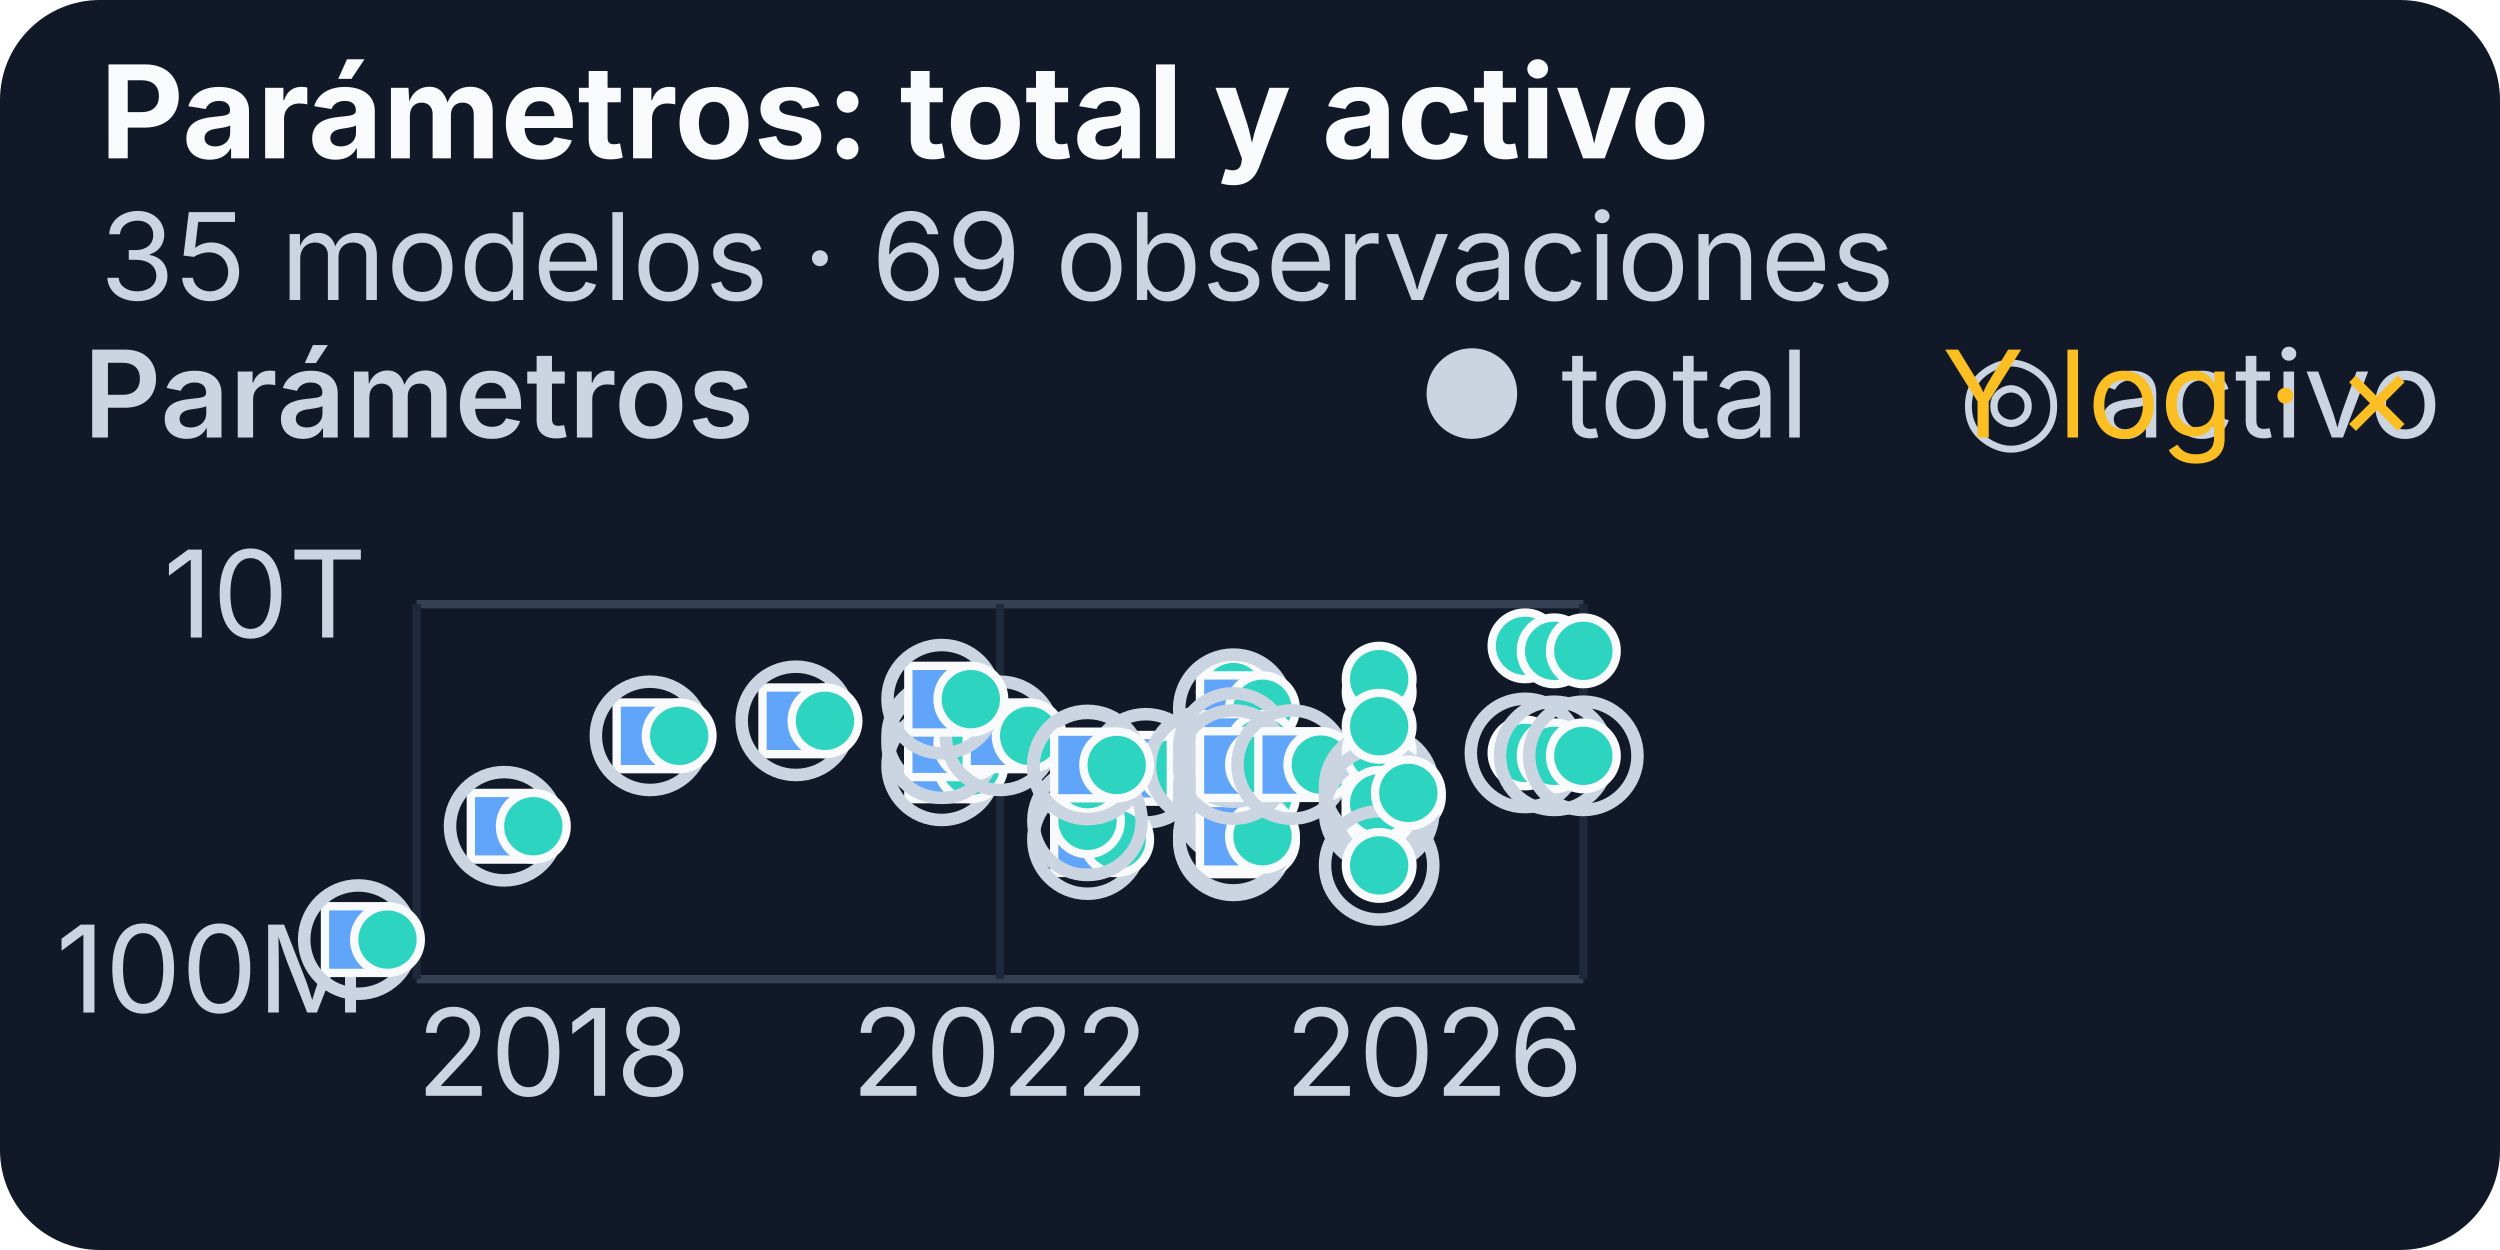
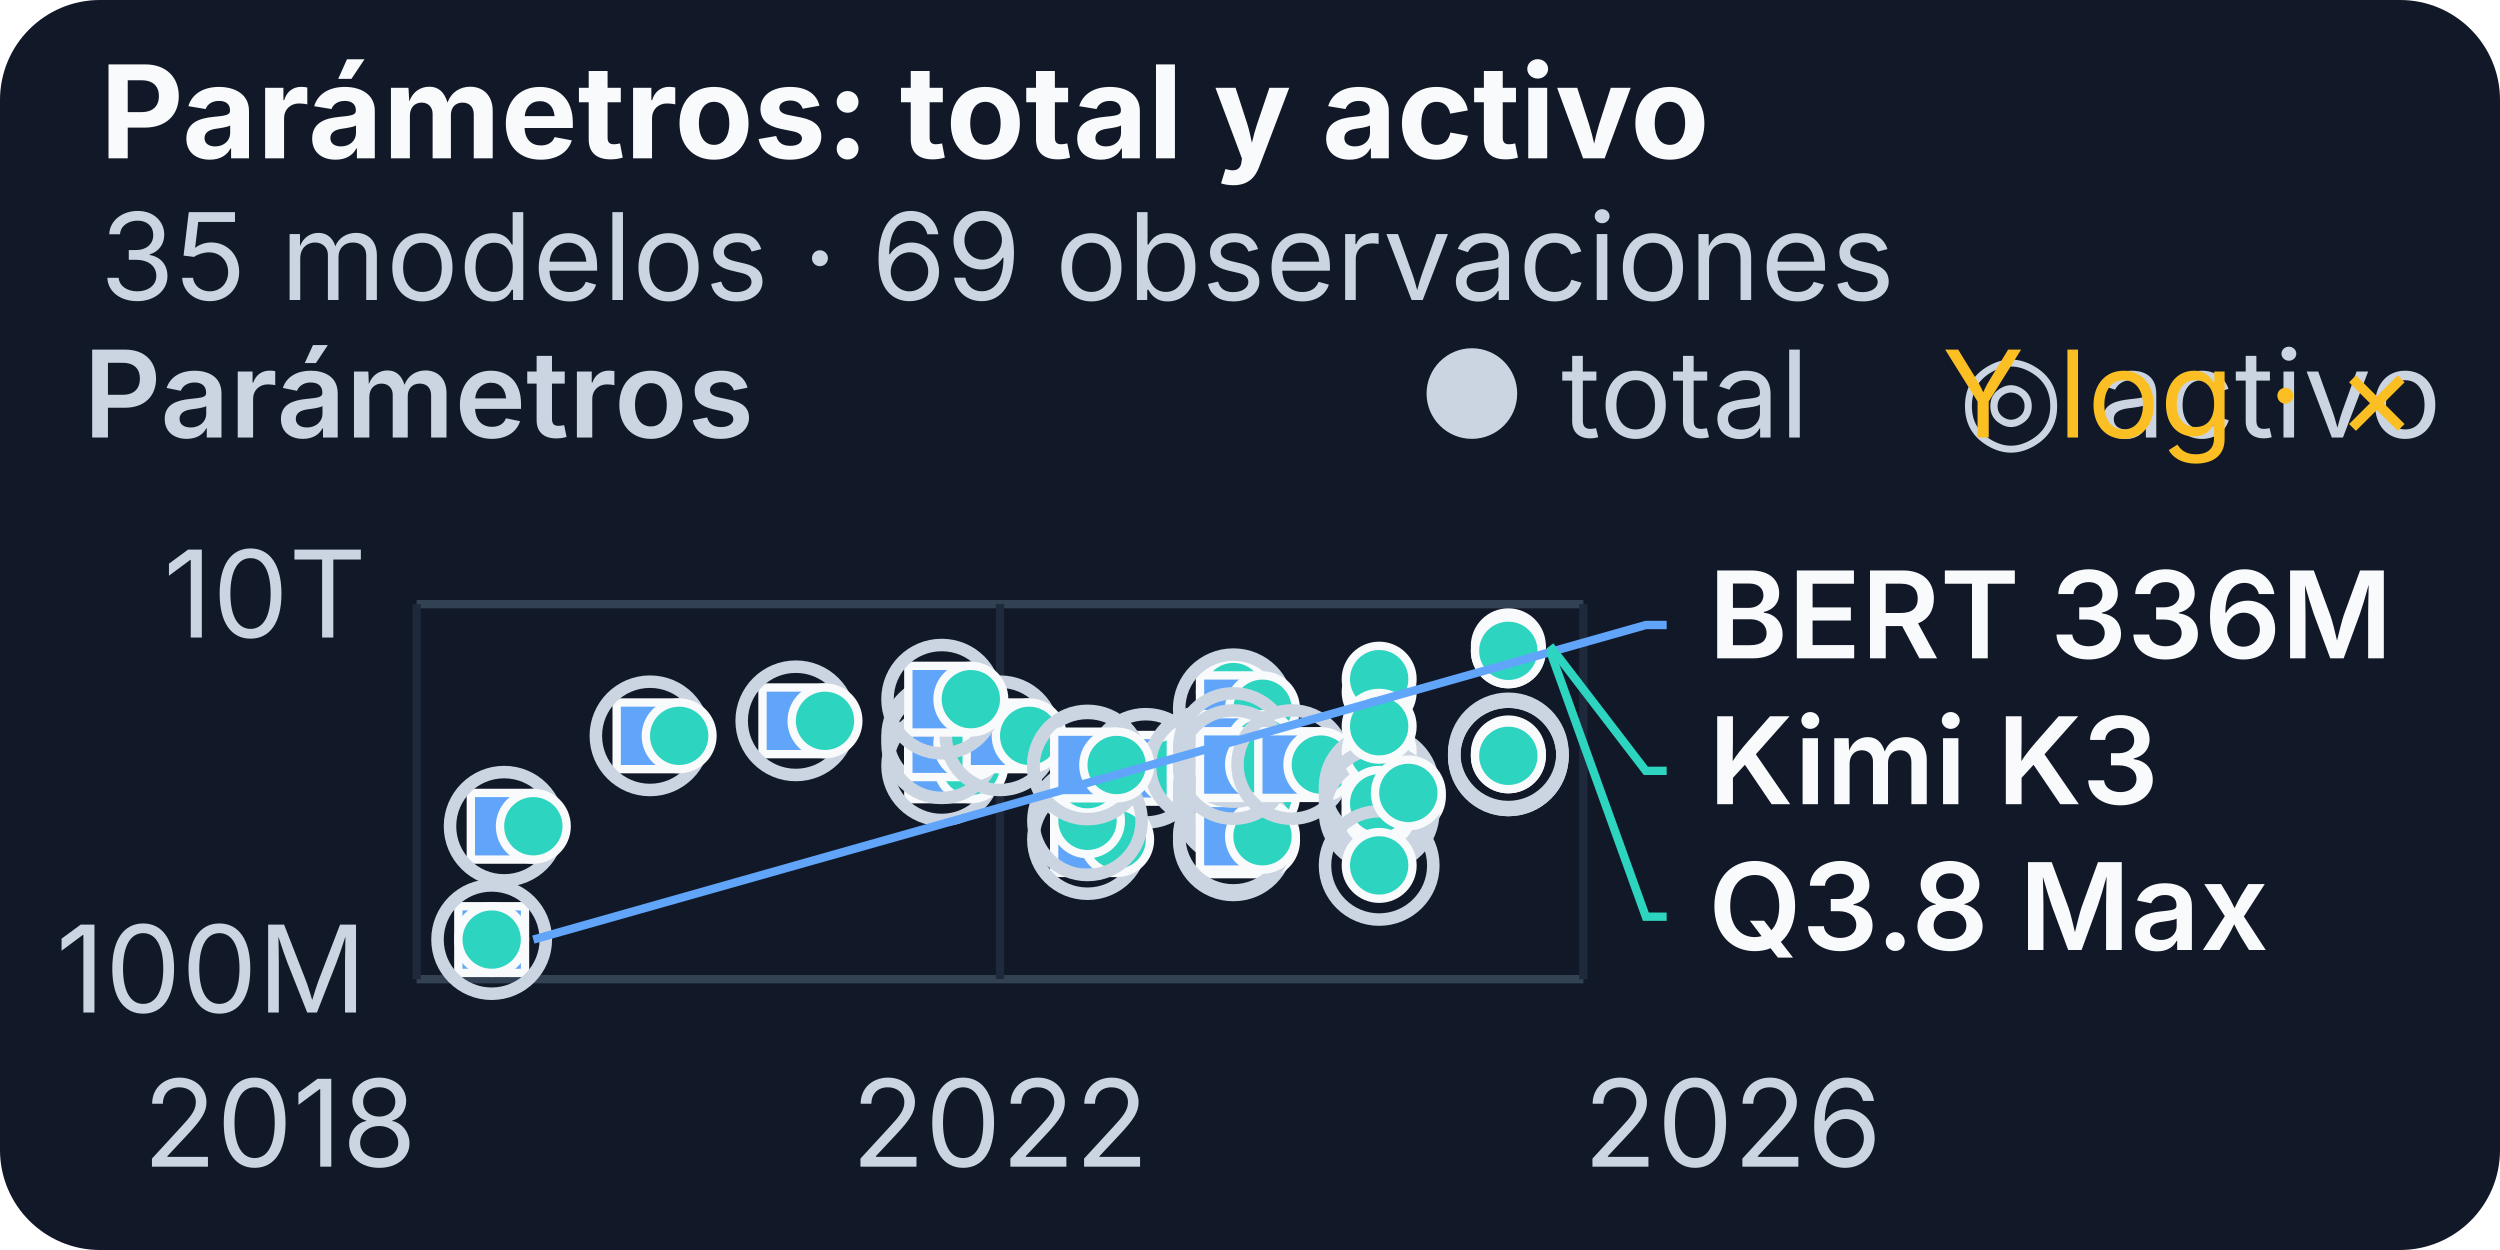
<svg xmlns="http://www.w3.org/2000/svg" viewBox="0 0 600 300" role="img" aria-labelledby="title desc" style="max-width:100%;height:auto">
  <rect width="600" height="300" rx="24" fill="#111827" />
  <text x="24" y="38" font-size="31" font-family="system-ui, -apple-system, sans-serif" fill="#f8fafc" text-anchor="start" font-weight="700">Parámetros: total y activo</text>
  <text x="24" y="72" font-size="29" font-family="system-ui, -apple-system, sans-serif" fill="#cbd5e1" text-anchor="start" font-weight="400">35 modelos · 69 observaciones</text>
  <text x="340" y="105" font-size="29" font-family="system-ui, -apple-system, sans-serif" fill="#cbd5e1" text-anchor="start" font-weight="400" data-legend="true" data-series="total" data-series-marker="single">● total</text>
  <text x="470" y="105" font-size="29" font-family="system-ui, -apple-system, sans-serif" fill="#cbd5e1" text-anchor="start" font-weight="400" data-legend="true" data-series="active" data-series-marker="outer-ring">◎ activo</text>
  <line x1="100" x2="380" y1="235.0" y2="235.0" stroke="#334155" stroke-width="2" />
  <text x="88" y="243.0" font-size="29" font-family="system-ui, -apple-system, sans-serif" fill="#cbd5e1" text-anchor="end" font-weight="400" data-axis-label="true">100M</text>
  <line x1="100" x2="380" y1="145.0" y2="145.0" stroke="#334155" stroke-width="2" />
  <text x="88" y="153.0" font-size="29" font-family="system-ui, -apple-system, sans-serif" fill="#cbd5e1" text-anchor="end" font-weight="400" data-axis-label="true">10T</text>
  <line x1="100.0" x2="100.0" y1="145" y2="235" stroke="#1e293b" stroke-width="2" />
-   <text x="100.0" y="263" font-size="29" font-family="system-ui, -apple-system, sans-serif" fill="#cbd5e1" text-anchor="start" font-weight="400" data-axis-label="true">2018</text>
+   <text x="100.0" y="280" font-size="29" font-family="system-ui, -apple-system, sans-serif" fill="#cbd5e1" text-anchor="end" font-weight="400" data-axis-label="true">2018</text>
  <line x1="240.0" x2="240.0" y1="145" y2="235" stroke="#1e293b" stroke-width="2" />
-   <text x="240.0" y="263" font-size="29" font-family="system-ui, -apple-system, sans-serif" fill="#cbd5e1" text-anchor="middle" font-weight="400" data-axis-label="true">2022</text>
+   <text x="240.0" y="280" font-size="29" font-family="system-ui, -apple-system, sans-serif" fill="#cbd5e1" text-anchor="middle" font-weight="400" data-axis-label="true">2022</text>
  <line x1="380.0" x2="380.0" y1="145" y2="235" stroke="#1e293b" stroke-width="2" />
-   <text x="380.0" y="263" font-size="29" font-family="system-ui, -apple-system, sans-serif" fill="#cbd5e1" text-anchor="end" font-weight="400" data-axis-label="true">2026</text>
+   <text x="380.0" y="280" font-size="29" font-family="system-ui, -apple-system, sans-serif" fill="#cbd5e1" text-anchor="start" font-weight="400" data-axis-label="true">2026</text>
  <text x="20" y="105" font-size="29" font-family="system-ui, -apple-system, sans-serif" fill="#cbd5e1" text-anchor="start" font-weight="600" data-axis-label="true">Parámetros</text>
  <text x="580" y="105" font-size="29" font-family="system-ui, -apple-system, sans-serif" fill="#fbbf24" text-anchor="end" font-weight="400" data-axis-label="true">Y log · ×</text>
  <g data-quantitative="true" data-model-id="DM_BERT_LARGE" data-status="DERIVED" data-source-ids="S_DASH_GOOGLE_BERT_REPORT" data-value="336000000" data-unit="parameter_per_token" data-claim-scope="published_parameter_counts" data-marker="square" data-series="active" data-series-marker="outer-ring" aria-label="DM_BERT_LARGE: 336000000 parameter_per_token, DERIVED">
-     <rect fill="#60a5fa" stroke="#f8fafc" stroke-width="2" x="78.0" y="217.5" width="16" height="16" />
-     <circle data-series-ring="true" cx="86.0" cy="225.5" r="13" fill="none" stroke="#cbd5e1" stroke-width="3" />
+     <rect fill="#60a5fa" stroke="#f8fafc" stroke-width="2" x="110.0" y="217.5" width="16" height="16" />
+     <circle data-series-ring="true" cx="118.0" cy="225.5" r="13" fill="none" stroke="#cbd5e1" stroke-width="3" />
  </g>
  <g data-quantitative="true" data-model-id="DM_BERT_LARGE" data-status="FACT" data-source-ids="S_DASH_GOOGLE_BERT_REPORT" data-value="336000000" data-unit="parameter" data-claim-scope="published_parameter_counts" data-marker="circle" data-series="total" data-series-marker="single" aria-label="DM_BERT_LARGE: 336000000 parameter, FACT">
-     <circle fill="#2dd4bf" stroke="#f8fafc" stroke-width="2" cx="93.0" cy="225.5" r="8" />
+     <circle fill="#2dd4bf" stroke="#f8fafc" stroke-width="2" cx="118.0" cy="225.5" r="8" />
  </g>
  <g data-quantitative="true" data-model-id="DM_T5_11B" data-status="DERIVED" data-source-ids="S_DASH_GOOGLE_T5_REPORT" data-value="11000000000" data-unit="parameter_per_token" data-claim-scope="published_parameter_counts" data-marker="square" data-series="active" data-series-marker="outer-ring" aria-label="DM_T5_11B: 11000000000 parameter_per_token, DERIVED">
    <rect fill="#60a5fa" stroke="#f8fafc" stroke-width="2" x="113.0" y="190.3" width="16" height="16" />
    <circle data-series-ring="true" cx="121.0" cy="198.3" r="13" fill="none" stroke="#cbd5e1" stroke-width="3" />
  </g>
  <g data-quantitative="true" data-model-id="DM_T5_11B" data-status="FACT" data-source-ids="S_DASH_GOOGLE_T5_REPORT" data-value="11000000000" data-unit="parameter" data-claim-scope="published_parameter_counts" data-marker="circle" data-series="total" data-series-marker="single" aria-label="DM_T5_11B: 11000000000 parameter, FACT">
    <circle fill="#2dd4bf" stroke="#f8fafc" stroke-width="2" cx="128.0" cy="198.3" r="8" />
  </g>
  <g data-quantitative="true" data-model-id="DM_GPT3_175B" data-status="DERIVED" data-source-ids="S_OPENAI_GPT3_PAPER" data-value="174600000000" data-unit="parameter_per_token" data-claim-scope="published_parameter_counts" data-marker="square" data-series="active" data-series-marker="outer-ring" aria-label="DM_GPT3_175B: 174600000000 parameter_per_token, DERIVED">
    <rect fill="#60a5fa" stroke="#f8fafc" stroke-width="2" x="148.0" y="168.6" width="16" height="16" />
    <circle data-series-ring="true" cx="156.0" cy="176.6" r="13" fill="none" stroke="#cbd5e1" stroke-width="3" />
  </g>
  <g data-quantitative="true" data-model-id="DM_GPT3_175B" data-status="FACT" data-source-ids="S_OPENAI_GPT3_PAPER" data-value="174600000000" data-unit="parameter" data-claim-scope="published_parameter_counts" data-marker="circle" data-series="total" data-series-marker="single" aria-label="DM_GPT3_175B: 174600000000 parameter, FACT">
    <circle fill="#2dd4bf" stroke="#f8fafc" stroke-width="2" cx="163.0" cy="176.6" r="8" />
  </g>
  <g data-quantitative="true" data-model-id="DM_GOPHER_280B" data-status="DERIVED" data-source-ids="S_DASH_DEEPMIND_GOPHER_REPORT" data-value="280000000000" data-unit="parameter_per_token" data-claim-scope="published_parameter_counts" data-marker="square" data-series="active" data-series-marker="outer-ring" aria-label="DM_GOPHER_280B: 280000000000 parameter_per_token, DERIVED">
    <rect fill="#60a5fa" stroke="#f8fafc" stroke-width="2" x="183.0" y="165.0" width="16" height="16" />
    <circle data-series-ring="true" cx="191.0" cy="173.0" r="13" fill="none" stroke="#cbd5e1" stroke-width="3" />
  </g>
  <g data-quantitative="true" data-model-id="DM_GOPHER_280B" data-status="FACT" data-source-ids="S_DASH_DEEPMIND_GOPHER_REPORT" data-value="280000000000" data-unit="parameter" data-claim-scope="published_parameter_counts" data-marker="circle" data-series="total" data-series-marker="single" aria-label="DM_GOPHER_280B: 280000000000 parameter, FACT">
    <circle fill="#2dd4bf" stroke="#f8fafc" stroke-width="2" cx="198.0" cy="173.0" r="8" />
  </g>
  <g data-quantitative="true" data-model-id="DM_BLOOM_176B" data-status="DERIVED" data-source-ids="S_BIGSCIENCE_BLOOM_PAPER" data-value="176247000000" data-unit="parameter_per_token" data-claim-scope="published_parameter_counts" data-marker="square" data-series="active" data-series-marker="outer-ring" aria-label="DM_BLOOM_176B: 176247000000 parameter_per_token, DERIVED">
    <rect fill="#60a5fa" stroke="#f8fafc" stroke-width="2" x="218.0" y="168.6" width="16" height="16" />
    <circle data-series-ring="true" cx="226.0" cy="176.6" r="13" fill="none" stroke="#cbd5e1" stroke-width="3" />
  </g>
  <g data-quantitative="true" data-model-id="DM_BLOOM_176B" data-status="FACT" data-source-ids="S_BIGSCIENCE_BLOOM_PAPER" data-value="176247000000" data-unit="parameter" data-claim-scope="published_parameter_counts" data-marker="circle" data-series="total" data-series-marker="single" aria-label="DM_BLOOM_176B: 176247000000 parameter, FACT">
    <circle fill="#2dd4bf" stroke="#f8fafc" stroke-width="2" cx="233.0" cy="176.6" r="8" />
  </g>
  <g data-quantitative="true" data-model-id="DM_CHINCHILLA_70B" data-status="DERIVED" data-source-ids="S_DASH_DEEPMIND_CHINCHILLA_REPORT" data-value="70000000000" data-unit="parameter_per_token" data-claim-scope="published_parameter_counts" data-marker="square" data-series="active" data-series-marker="outer-ring" aria-label="DM_CHINCHILLA_70B: 70000000000 parameter_per_token, DERIVED">
    <rect fill="#60a5fa" stroke="#f8fafc" stroke-width="2" x="218.0" y="175.8" width="16" height="16" />
    <circle data-series-ring="true" cx="226.0" cy="183.8" r="13" fill="none" stroke="#cbd5e1" stroke-width="3" />
  </g>
  <g data-quantitative="true" data-model-id="DM_CHINCHILLA_70B" data-status="FACT" data-source-ids="S_DASH_DEEPMIND_CHINCHILLA_REPORT" data-value="70000000000" data-unit="parameter" data-claim-scope="published_parameter_counts" data-marker="circle" data-series="total" data-series-marker="single" aria-label="DM_CHINCHILLA_70B: 70000000000 parameter, FACT">
    <circle fill="#2dd4bf" stroke="#f8fafc" stroke-width="2" cx="233.0" cy="183.8" r="8" />
  </g>
  <g data-quantitative="true" data-model-id="DM_LAMDA_137B" data-status="DERIVED" data-source-ids="S_DASH_GOOGLE_LAMDA_REPORT" data-value="137000000000" data-unit="parameter_per_token" data-claim-scope="published_parameter_counts" data-marker="square" data-series="active" data-series-marker="outer-ring" aria-label="DM_LAMDA_137B: 137000000000 parameter_per_token, DERIVED">
    <rect fill="#60a5fa" stroke="#f8fafc" stroke-width="2" x="218.0" y="170.5" width="16" height="16" />
    <circle data-series-ring="true" cx="226.0" cy="178.5" r="13" fill="none" stroke="#cbd5e1" stroke-width="3" />
  </g>
  <g data-quantitative="true" data-model-id="DM_LAMDA_137B" data-status="FACT" data-source-ids="S_DASH_GOOGLE_LAMDA_REPORT" data-value="137000000000" data-unit="parameter" data-claim-scope="published_parameter_counts" data-marker="circle" data-series="total" data-series-marker="single" aria-label="DM_LAMDA_137B: 137000000000 parameter, FACT">
    <circle fill="#2dd4bf" stroke="#f8fafc" stroke-width="2" cx="233.0" cy="178.5" r="8" />
  </g>
  <g data-quantitative="true" data-model-id="DM_OPT_175B" data-status="DERIVED" data-source-ids="S_DASH_META_OPT_REPORT" data-value="175000000000" data-unit="parameter_per_token" data-claim-scope="published_parameter_counts" data-marker="square" data-series="active" data-series-marker="outer-ring" aria-label="DM_OPT_175B: 175000000000 parameter_per_token, DERIVED">
    <rect fill="#60a5fa" stroke="#f8fafc" stroke-width="2" x="232.0" y="168.6" width="16" height="16" />
    <circle data-series-ring="true" cx="240.0" cy="176.6" r="13" fill="none" stroke="#cbd5e1" stroke-width="3" />
  </g>
  <g data-quantitative="true" data-model-id="DM_OPT_175B" data-status="FACT" data-source-ids="S_DASH_META_OPT_REPORT" data-value="175000000000" data-unit="parameter" data-claim-scope="published_parameter_counts" data-marker="circle" data-series="total" data-series-marker="single" aria-label="DM_OPT_175B: 175000000000 parameter, FACT">
    <circle fill="#2dd4bf" stroke="#f8fafc" stroke-width="2" cx="247.0" cy="176.6" r="8" />
  </g>
  <g data-quantitative="true" data-model-id="DM_PALM_540B" data-status="DERIVED" data-source-ids="S_GOOGLE_PALM_PAPER" data-value="540350000000" data-unit="parameter_per_token" data-claim-scope="published_parameter_counts" data-marker="square" data-series="active" data-series-marker="outer-ring" aria-label="DM_PALM_540B: 540350000000 parameter_per_token, DERIVED">
    <rect fill="#60a5fa" stroke="#f8fafc" stroke-width="2" x="218.0" y="159.8" width="16" height="16" />
    <circle data-series-ring="true" cx="226.0" cy="167.8" r="13" fill="none" stroke="#cbd5e1" stroke-width="3" />
  </g>
  <g data-quantitative="true" data-model-id="DM_PALM_540B" data-status="FACT" data-source-ids="S_GOOGLE_PALM_PAPER" data-value="540350000000" data-unit="parameter" data-claim-scope="published_parameter_counts" data-marker="circle" data-series="total" data-series-marker="single" aria-label="DM_PALM_540B: 540350000000 parameter, FACT">
    <circle fill="#2dd4bf" stroke="#f8fafc" stroke-width="2" cx="233.0" cy="167.8" r="8" />
  </g>
  <g data-quantitative="true" data-model-id="DM_DEEPSEEK_LLM_67B" data-status="DERIVED" data-source-ids="S_DASH_DEEPSEEK_LLM_REPORT" data-value="67000000000" data-unit="parameter_per_token" data-claim-scope="published_parameter_counts" data-marker="square" data-series="active" data-series-marker="outer-ring" aria-label="DM_DEEPSEEK_LLM_67B: 67000000000 parameter_per_token, DERIVED">
    <rect fill="#60a5fa" stroke="#f8fafc" stroke-width="2" x="253.0" y="176.1" width="16" height="16" />
    <circle data-series-ring="true" cx="261.0" cy="184.1" r="13" fill="none" stroke="#cbd5e1" stroke-width="3" />
  </g>
  <g data-quantitative="true" data-model-id="DM_DEEPSEEK_LLM_67B" data-status="FACT" data-source-ids="S_DASH_DEEPSEEK_LLM_REPORT" data-value="67000000000" data-unit="parameter" data-claim-scope="published_parameter_counts" data-marker="circle" data-series="total" data-series-marker="single" aria-label="DM_DEEPSEEK_LLM_67B: 67000000000 parameter, FACT">
    <circle fill="#2dd4bf" stroke="#f8fafc" stroke-width="2" cx="268.0" cy="184.1" r="8" />
  </g>
  <g data-quantitative="true" data-model-id="DM_LLAMA1_65B" data-status="DERIVED" data-source-ids="S_DASH_META_LLAMA1_REPORT" data-value="65000000000" data-unit="parameter_per_token" data-claim-scope="published_parameter_counts" data-marker="square" data-series="active" data-series-marker="outer-ring" aria-label="DM_LLAMA1_65B: 65000000000 parameter_per_token, DERIVED">
    <rect fill="#60a5fa" stroke="#f8fafc" stroke-width="2" x="267.0" y="176.4" width="16" height="16" />
    <circle data-series-ring="true" cx="275.0" cy="184.4" r="13" fill="none" stroke="#cbd5e1" stroke-width="3" />
  </g>
  <g data-quantitative="true" data-model-id="DM_LLAMA1_65B" data-status="FACT" data-source-ids="S_DASH_META_LLAMA1_REPORT" data-value="65000000000" data-unit="parameter" data-claim-scope="published_parameter_counts" data-marker="circle" data-series="total" data-series-marker="single" aria-label="DM_LLAMA1_65B: 65000000000 parameter, FACT">
    <circle fill="#2dd4bf" stroke="#f8fafc" stroke-width="2" cx="282.0" cy="184.4" r="8" />
  </g>
  <g data-quantitative="true" data-model-id="DM_LLAMA2_70B" data-status="DERIVED" data-source-ids="S_DASH_META_LLAMA2_REPORT" data-value="70000000000" data-unit="parameter_per_token" data-claim-scope="published_parameter_counts" data-marker="square" data-series="active" data-series-marker="outer-ring" aria-label="DM_LLAMA2_70B: 70000000000 parameter_per_token, DERIVED">
    <rect fill="#60a5fa" stroke="#f8fafc" stroke-width="2" x="281.0" y="175.8" width="16" height="16" />
    <circle data-series-ring="true" cx="289.0" cy="183.8" r="13" fill="none" stroke="#cbd5e1" stroke-width="3" />
  </g>
  <g data-quantitative="true" data-model-id="DM_LLAMA2_70B" data-status="FACT" data-source-ids="S_DASH_META_LLAMA2_REPORT" data-value="70000000000" data-unit="parameter" data-claim-scope="published_parameter_counts" data-marker="circle" data-series="total" data-series-marker="single" aria-label="DM_LLAMA2_70B: 70000000000 parameter, FACT">
    <circle fill="#2dd4bf" stroke="#f8fafc" stroke-width="2" cx="261.0" cy="183.8" r="8" />
  </g>
  <g data-quantitative="true" data-model-id="DM_MISTRAL_7B_V01" data-status="DERIVED" data-source-ids="S_DASH_MISTRAL7_REPORT" data-value="7241732096" data-unit="parameter_per_token" data-claim-scope="published_parameter_counts" data-marker="square" data-series="active" data-series-marker="outer-ring" aria-label="DM_MISTRAL_7B_V01: 7241732096 parameter_per_token, DERIVED">
    <rect fill="#60a5fa" stroke="#f8fafc" stroke-width="2" x="253.0" y="193.5" width="16" height="16" />
    <circle data-series-ring="true" cx="261.0" cy="201.5" r="13" fill="none" stroke="#cbd5e1" stroke-width="3" />
  </g>
  <g data-quantitative="true" data-model-id="DM_MISTRAL_7B_V01" data-status="FACT" data-source-ids="S_DASH_MISTRAL7_REPORT" data-value="7241732096" data-unit="parameter" data-claim-scope="published_parameter_counts" data-marker="circle" data-series="total" data-series-marker="single" aria-label="DM_MISTRAL_7B_V01: 7241732096 parameter, FACT">
    <circle fill="#2dd4bf" stroke="#f8fafc" stroke-width="2" cx="268.0" cy="201.5" r="8" />
  </g>
  <g data-quantitative="true" data-model-id="DM_MIXTRAL_8X7B" data-status="FACT" data-source-ids="S_DASH_MIXTRAL_REPORT" data-value="12900000000" data-unit="parameter_per_token" data-claim-scope="published_parameter_counts" data-marker="circle" data-series="active" data-series-marker="outer-ring" aria-label="DM_MIXTRAL_8X7B: 12900000000 parameter_per_token, FACT">
    <circle fill="#2dd4bf" stroke="#f8fafc" stroke-width="2" cx="261.0" cy="197.0" r="8" />
    <circle data-series-ring="true" cx="261.0" cy="197.0" r="13" fill="none" stroke="#cbd5e1" stroke-width="3" />
  </g>
  <g data-quantitative="true" data-model-id="DM_MIXTRAL_8X7B" data-status="FACT" data-source-ids="S_DASH_MIXTRAL_REPORT" data-value="46702792704" data-unit="parameter" data-claim-scope="published_parameter_counts" data-marker="circle" data-series="total" data-series-marker="single" aria-label="DM_MIXTRAL_8X7B: 46702792704 parameter, FACT">
    <circle fill="#2dd4bf" stroke="#f8fafc" stroke-width="2" cx="261.0" cy="187.0" r="8" />
  </g>
  <g data-quantitative="true" data-model-id="DM_QWEN_72B" data-status="DERIVED" data-source-ids="S_DASH_QWEN_REPORT" data-value="72000000000" data-unit="parameter_per_token" data-claim-scope="published_parameter_counts" data-marker="square" data-series="active" data-series-marker="outer-ring" aria-label="DM_QWEN_72B: 72000000000 parameter_per_token, DERIVED">
    <rect fill="#60a5fa" stroke="#f8fafc" stroke-width="2" x="253.0" y="175.6" width="16" height="16" />
    <circle data-series-ring="true" cx="261.0" cy="183.6" r="13" fill="none" stroke="#cbd5e1" stroke-width="3" />
  </g>
  <g data-quantitative="true" data-model-id="DM_QWEN_72B" data-status="FACT" data-source-ids="S_DASH_QWEN_REPORT" data-value="72000000000" data-unit="parameter" data-claim-scope="published_parameter_counts" data-marker="circle" data-series="total" data-series-marker="single" aria-label="DM_QWEN_72B: 72000000000 parameter, FACT">
    <circle fill="#2dd4bf" stroke="#f8fafc" stroke-width="2" cx="268.0" cy="183.6" r="8" />
  </g>
  <g data-quantitative="true" data-model-id="DM_DEEPSEEK_V2" data-status="FACT" data-source-ids="S_DASH_DEEPSEEK_V2_REPORT" data-value="21000000000" data-unit="parameter_per_token" data-claim-scope="published_parameter_counts" data-marker="circle" data-series="active" data-series-marker="outer-ring" aria-label="DM_DEEPSEEK_V2: 21000000000 parameter_per_token, FACT">
    <circle fill="#2dd4bf" stroke="#f8fafc" stroke-width="2" cx="296.0" cy="193.2" r="8" />
    <circle data-series-ring="true" cx="296.0" cy="193.2" r="13" fill="none" stroke="#cbd5e1" stroke-width="3" />
  </g>
  <g data-quantitative="true" data-model-id="DM_DEEPSEEK_V2" data-status="FACT" data-source-ids="S_DASH_DEEPSEEK_V2_REPORT" data-value="236000000000" data-unit="parameter" data-claim-scope="published_parameter_counts" data-marker="circle" data-series="total" data-series-marker="single" aria-label="DM_DEEPSEEK_V2: 236000000000 parameter, FACT">
    <circle fill="#2dd4bf" stroke="#f8fafc" stroke-width="2" cx="296.0" cy="174.3" r="8" />
  </g>
  <g data-quantitative="true" data-model-id="DM_DEEPSEEK_V3" data-status="FACT" data-source-ids="S_DEEPSEEK_V3_PAPER" data-value="37000000000" data-unit="parameter_per_token" data-claim-scope="published_parameter_counts" data-marker="circle" data-series="active" data-series-marker="outer-ring" aria-label="DM_DEEPSEEK_V3: 37000000000 parameter_per_token, FACT">
    <circle fill="#2dd4bf" stroke="#f8fafc" stroke-width="2" cx="296.0" cy="188.8" r="8" />
    <circle data-series-ring="true" cx="296.0" cy="188.8" r="13" fill="none" stroke="#cbd5e1" stroke-width="3" />
  </g>
  <g data-quantitative="true" data-model-id="DM_DEEPSEEK_V3" data-status="FACT" data-source-ids="S_DEEPSEEK_V3_PAPER" data-value="671000000000" data-unit="parameter" data-claim-scope="published_parameter_counts" data-marker="circle" data-series="total" data-series-marker="single" aria-label="DM_DEEPSEEK_V3: 671000000000 parameter, FACT">
    <circle fill="#2dd4bf" stroke="#f8fafc" stroke-width="2" cx="296.0" cy="166.1" r="8" />
  </g>
  <g data-quantitative="true" data-model-id="DM_GEMMA2_27B" data-status="DERIVED" data-source-ids="S_DASH_GOOGLE_GEMMA2_REPORT" data-value="27000000000" data-unit="parameter_per_token" data-claim-scope="published_parameter_counts" data-marker="square" data-series="active" data-series-marker="outer-ring" aria-label="DM_GEMMA2_27B: 27000000000 parameter_per_token, DERIVED">
    <rect fill="#60a5fa" stroke="#f8fafc" stroke-width="2" x="288.0" y="183.2" width="16" height="16" />
    <circle data-series-ring="true" cx="296.0" cy="191.2" r="13" fill="none" stroke="#cbd5e1" stroke-width="3" />
  </g>
  <g data-quantitative="true" data-model-id="DM_GEMMA2_27B" data-status="FACT" data-source-ids="S_DASH_GOOGLE_GEMMA2_REPORT" data-value="27000000000" data-unit="parameter" data-claim-scope="published_parameter_counts" data-marker="circle" data-series="total" data-series-marker="single" aria-label="DM_GEMMA2_27B: 27000000000 parameter, FACT">
    <circle fill="#2dd4bf" stroke="#f8fafc" stroke-width="2" cx="303.0" cy="191.2" r="8" />
  </g>
  <g data-quantitative="true" data-model-id="DM_GEMMA_7B" data-status="DERIVED" data-source-ids="S_DASH_GOOGLE_GEMMA1_CARD" data-value="7000000000" data-unit="parameter_per_token" data-claim-scope="published_parameter_counts" data-marker="square" data-series="active" data-series-marker="outer-ring" aria-label="DM_GEMMA_7B: 7000000000 parameter_per_token, DERIVED">
    <rect fill="#60a5fa" stroke="#f8fafc" stroke-width="2" x="288.0" y="193.8" width="16" height="16" />
    <circle data-series-ring="true" cx="296.0" cy="201.8" r="13" fill="none" stroke="#cbd5e1" stroke-width="3" />
  </g>
  <g data-quantitative="true" data-model-id="DM_GEMMA_7B" data-status="FACT" data-source-ids="S_DASH_GOOGLE_GEMMA1_CARD" data-value="7000000000" data-unit="parameter" data-claim-scope="published_parameter_counts" data-marker="circle" data-series="total" data-series-marker="single" aria-label="DM_GEMMA_7B: 7000000000 parameter, FACT">
    <circle fill="#2dd4bf" stroke="#f8fafc" stroke-width="2" cx="303.0" cy="201.8" r="8" />
  </g>
  <g data-quantitative="true" data-model-id="DM_GROK1" data-status="FACT" data-source-ids="S_DASH_XAI_GROK1_REPO" data-value="314000000000" data-unit="parameter" data-claim-scope="published_parameter_counts" data-marker="circle" data-series="total" data-series-marker="single" aria-label="DM_GROK1: 314000000000 parameter, FACT">
    <circle fill="#2dd4bf" stroke="#f8fafc" stroke-width="2" cx="296.0" cy="172.1" r="8" />
  </g>
  <g data-quantitative="true" data-model-id="DM_LLAMA31_405B" data-status="DERIVED" data-source-ids="S_META_LLAMA31_PAPER" data-value="405000000000" data-unit="parameter_per_token" data-claim-scope="published_parameter_counts" data-marker="square" data-series="active" data-series-marker="outer-ring" aria-label="DM_LLAMA31_405B: 405000000000 parameter_per_token, DERIVED">
    <rect fill="#60a5fa" stroke="#f8fafc" stroke-width="2" x="288.0" y="162.1" width="16" height="16" />
    <circle data-series-ring="true" cx="296.0" cy="170.1" r="13" fill="none" stroke="#cbd5e1" stroke-width="3" />
  </g>
  <g data-quantitative="true" data-model-id="DM_LLAMA31_405B" data-status="FACT" data-source-ids="S_META_LLAMA31_PAPER" data-value="405000000000" data-unit="parameter" data-claim-scope="published_parameter_counts" data-marker="circle" data-series="total" data-series-marker="single" aria-label="DM_LLAMA31_405B: 405000000000 parameter, FACT">
    <circle fill="#2dd4bf" stroke="#f8fafc" stroke-width="2" cx="303.0" cy="170.1" r="8" />
  </g>
  <g data-quantitative="true" data-model-id="DM_LLAMA31_70B" data-status="DERIVED" data-source-ids="S_META_LLAMA31_PAPER" data-value="70000000000" data-unit="parameter_per_token" data-claim-scope="published_parameter_counts" data-marker="square" data-series="active" data-series-marker="outer-ring" aria-label="DM_LLAMA31_70B: 70000000000 parameter_per_token, DERIVED">
    <rect fill="#60a5fa" stroke="#f8fafc" stroke-width="2" x="288.0" y="175.8" width="16" height="16" />
    <circle data-series-ring="true" cx="296.0" cy="183.8" r="13" fill="none" stroke="#cbd5e1" stroke-width="3" />
  </g>
  <g data-quantitative="true" data-model-id="DM_LLAMA31_70B" data-status="FACT" data-source-ids="S_META_LLAMA31_PAPER" data-value="70000000000" data-unit="parameter" data-claim-scope="published_parameter_counts" data-marker="circle" data-series="total" data-series-marker="single" aria-label="DM_LLAMA31_70B: 70000000000 parameter, FACT">
    <circle fill="#2dd4bf" stroke="#f8fafc" stroke-width="2" cx="303.0" cy="183.8" r="8" />
  </g>
  <g data-quantitative="true" data-model-id="DM_LLAMA31_8B" data-status="DERIVED" data-source-ids="S_META_LLAMA31_PAPER" data-value="8000000000" data-unit="parameter_per_token" data-claim-scope="published_parameter_counts" data-marker="square" data-series="active" data-series-marker="outer-ring" aria-label="DM_LLAMA31_8B: 8000000000 parameter_per_token, DERIVED">
    <rect fill="#60a5fa" stroke="#f8fafc" stroke-width="2" x="288.0" y="192.7" width="16" height="16" />
    <circle data-series-ring="true" cx="296.0" cy="200.7" r="13" fill="none" stroke="#cbd5e1" stroke-width="3" />
  </g>
  <g data-quantitative="true" data-model-id="DM_LLAMA31_8B" data-status="FACT" data-source-ids="S_META_LLAMA31_PAPER" data-value="8000000000" data-unit="parameter" data-claim-scope="published_parameter_counts" data-marker="circle" data-series="total" data-series-marker="single" aria-label="DM_LLAMA31_8B: 8000000000 parameter, FACT">
    <circle fill="#2dd4bf" stroke="#f8fafc" stroke-width="2" cx="303.0" cy="200.7" r="8" />
  </g>
  <g data-quantitative="true" data-model-id="DM_MISTRAL_LARGE2_2407" data-status="DERIVED" data-source-ids="S_DASH_MISTRAL_LARGE2_CARD" data-value="123000000000" data-unit="parameter_per_token" data-claim-scope="published_parameter_counts" data-marker="square" data-series="active" data-series-marker="outer-ring" aria-label="DM_MISTRAL_LARGE2_2407: 123000000000 parameter_per_token, DERIVED">
    <rect fill="#60a5fa" stroke="#f8fafc" stroke-width="2" x="288.0" y="171.4" width="16" height="16" />
    <circle data-series-ring="true" cx="296.0" cy="179.4" r="13" fill="none" stroke="#cbd5e1" stroke-width="3" />
  </g>
  <g data-quantitative="true" data-model-id="DM_MISTRAL_LARGE2_2407" data-status="FACT" data-source-ids="S_DASH_MISTRAL_LARGE2_CARD" data-value="123000000000" data-unit="parameter" data-claim-scope="published_parameter_counts" data-marker="circle" data-series="total" data-series-marker="single" aria-label="DM_MISTRAL_LARGE2_2407: 123000000000 parameter, FACT">
    <circle fill="#2dd4bf" stroke="#f8fafc" stroke-width="2" cx="303.0" cy="179.4" r="8" />
  </g>
  <g data-quantitative="true" data-model-id="DM_QWEN25_72B" data-status="DERIVED" data-source-ids="S_DASH_QWEN25_REPORT" data-value="72700000000" data-unit="parameter_per_token" data-claim-scope="published_parameter_counts" data-marker="square" data-series="active" data-series-marker="outer-ring" aria-label="DM_QWEN25_72B: 72700000000 parameter_per_token, DERIVED">
    <rect fill="#60a5fa" stroke="#f8fafc" stroke-width="2" x="288.0" y="175.5" width="16" height="16" />
    <circle data-series-ring="true" cx="296.0" cy="183.5" r="13" fill="none" stroke="#cbd5e1" stroke-width="3" />
  </g>
  <g data-quantitative="true" data-model-id="DM_QWEN25_72B" data-status="FACT" data-source-ids="S_DASH_QWEN25_REPORT" data-value="72700000000" data-unit="parameter" data-claim-scope="published_parameter_counts" data-marker="circle" data-series="total" data-series-marker="single" aria-label="DM_QWEN25_72B: 72700000000 parameter, FACT">
    <circle fill="#2dd4bf" stroke="#f8fafc" stroke-width="2" cx="303.0" cy="183.5" r="8" />
  </g>
  <g data-quantitative="true" data-model-id="DM_QWEN2_72B" data-status="DERIVED" data-source-ids="S_DASH_QWEN2_REPORT" data-value="72710000000" data-unit="parameter_per_token" data-claim-scope="published_parameter_counts" data-marker="square" data-series="active" data-series-marker="outer-ring" aria-label="DM_QWEN2_72B: 72710000000 parameter_per_token, DERIVED">
    <rect fill="#60a5fa" stroke="#f8fafc" stroke-width="2" x="302.0" y="175.5" width="16" height="16" />
    <circle data-series-ring="true" cx="310.0" cy="183.5" r="13" fill="none" stroke="#cbd5e1" stroke-width="3" />
  </g>
  <g data-quantitative="true" data-model-id="DM_QWEN2_72B" data-status="FACT" data-source-ids="S_DASH_QWEN2_REPORT" data-value="72710000000" data-unit="parameter" data-claim-scope="published_parameter_counts" data-marker="circle" data-series="total" data-series-marker="single" aria-label="DM_QWEN2_72B: 72710000000 parameter, FACT">
    <circle fill="#2dd4bf" stroke="#f8fafc" stroke-width="2" cx="317.0" cy="183.5" r="8" />
  </g>
  <g data-quantitative="true" data-model-id="DM_DEEPSEEK_R1" data-status="FACT" data-source-ids="S_DASH_DEEPSEEK_R1_REPORT" data-value="37000000000" data-unit="parameter_per_token" data-claim-scope="published_parameter_counts" data-marker="circle" data-series="active" data-series-marker="outer-ring" aria-label="DM_DEEPSEEK_R1: 37000000000 parameter_per_token, FACT">
    <circle fill="#2dd4bf" stroke="#f8fafc" stroke-width="2" cx="331.0" cy="188.8" r="8" />
    <circle data-series-ring="true" cx="331.0" cy="188.8" r="13" fill="none" stroke="#cbd5e1" stroke-width="3" />
  </g>
  <g data-quantitative="true" data-model-id="DM_DEEPSEEK_R1" data-status="FACT" data-source-ids="S_DASH_DEEPSEEK_R1_REPORT" data-value="671000000000" data-unit="parameter" data-claim-scope="published_parameter_counts" data-marker="circle" data-series="total" data-series-marker="single" aria-label="DM_DEEPSEEK_R1: 671000000000 parameter, FACT">
    <circle fill="#2dd4bf" stroke="#f8fafc" stroke-width="2" cx="331.0" cy="166.1" r="8" />
  </g>
  <g data-quantitative="true" data-model-id="DM_GEMMA3_27B" data-status="DERIVED" data-source-ids="S_DASH_GOOGLE_GEMMA3_REPORT" data-value="27000000000" data-unit="parameter_per_token" data-claim-scope="published_parameter_counts" data-marker="square" data-series="active" data-series-marker="outer-ring" aria-label="DM_GEMMA3_27B: 27000000000 parameter_per_token, DERIVED">
    <rect fill="#60a5fa" stroke="#f8fafc" stroke-width="2" x="323.0" y="183.2" width="16" height="16" />
    <circle data-series-ring="true" cx="331.0" cy="191.2" r="13" fill="none" stroke="#cbd5e1" stroke-width="3" />
  </g>
  <g data-quantitative="true" data-model-id="DM_GEMMA3_27B" data-status="FACT" data-source-ids="S_DASH_GOOGLE_GEMMA3_REPORT" data-value="27000000000" data-unit="parameter" data-claim-scope="published_parameter_counts" data-marker="circle" data-series="total" data-series-marker="single" aria-label="DM_GEMMA3_27B: 27000000000 parameter, FACT">
    <circle fill="#2dd4bf" stroke="#f8fafc" stroke-width="2" cx="338.0" cy="191.2" r="8" />
  </g>
  <g data-quantitative="true" data-model-id="DM_KIMI_K2" data-status="FACT" data-source-ids="S_DASH_MOONSHOT_KIMI_K2_REPORT" data-value="32000000000" data-unit="parameter_per_token" data-claim-scope="published_parameter_counts" data-marker="circle" data-series="active" data-series-marker="outer-ring" aria-label="DM_KIMI_K2: 32000000000 parameter_per_token, FACT">
    <circle fill="#2dd4bf" stroke="#f8fafc" stroke-width="2" cx="331.0" cy="189.9" r="8" />
    <circle data-series-ring="true" cx="331.0" cy="189.9" r="13" fill="none" stroke="#cbd5e1" stroke-width="3" />
  </g>
  <g data-quantitative="true" data-model-id="DM_KIMI_K2" data-status="FACT" data-source-ids="S_DASH_MOONSHOT_KIMI_K2_REPORT" data-value="1000000000000" data-unit="parameter" data-claim-scope="published_parameter_counts" data-marker="circle" data-series="total" data-series-marker="single" aria-label="DM_KIMI_K2: 1000000000000 parameter, FACT">
    <circle fill="#2dd4bf" stroke="#f8fafc" stroke-width="2" cx="331.0" cy="163.0" r="8" />
  </g>
  <g data-quantitative="true" data-model-id="DM_LLAMA4_SCOUT" data-status="FACT" data-source-ids="S_DASH_META_LLAMA4_CARD" data-value="17000000000" data-unit="parameter_per_token" data-claim-scope="published_parameter_counts" data-marker="circle" data-series="active" data-series-marker="outer-ring" aria-label="DM_LLAMA4_SCOUT: 17000000000 parameter_per_token, FACT">
    <circle fill="#2dd4bf" stroke="#f8fafc" stroke-width="2" cx="331.0" cy="194.9" r="8" />
    <circle data-series-ring="true" cx="331.0" cy="194.9" r="13" fill="none" stroke="#cbd5e1" stroke-width="3" />
  </g>
  <g data-quantitative="true" data-model-id="DM_LLAMA4_SCOUT" data-status="FACT" data-source-ids="S_DASH_META_LLAMA4_CARD" data-value="109000000000" data-unit="parameter" data-claim-scope="published_parameter_counts" data-marker="circle" data-series="total" data-series-marker="single" aria-label="DM_LLAMA4_SCOUT: 109000000000 parameter, FACT">
    <circle fill="#2dd4bf" stroke="#f8fafc" stroke-width="2" cx="331.0" cy="180.3" r="8" />
  </g>
  <g data-quantitative="true" data-model-id="DM_QWEN3_235B_A22B" data-status="FACT" data-source-ids="S_DASH_QWEN3_REPORT" data-value="22000000000" data-unit="parameter_per_token" data-claim-scope="published_parameter_counts" data-marker="circle" data-series="active" data-series-marker="outer-ring" aria-label="DM_QWEN3_235B_A22B: 22000000000 parameter_per_token, FACT">
    <circle fill="#2dd4bf" stroke="#f8fafc" stroke-width="2" cx="331.0" cy="192.8" r="8" />
    <circle data-series-ring="true" cx="331.0" cy="192.8" r="13" fill="none" stroke="#cbd5e1" stroke-width="3" />
  </g>
  <g data-quantitative="true" data-model-id="DM_QWEN3_235B_A22B" data-status="FACT" data-source-ids="S_DASH_QWEN3_REPORT" data-value="235000000000" data-unit="parameter" data-claim-scope="published_parameter_counts" data-marker="circle" data-series="total" data-series-marker="single" aria-label="DM_QWEN3_235B_A22B: 235000000000 parameter, FACT">
    <circle fill="#2dd4bf" stroke="#f8fafc" stroke-width="2" cx="331.0" cy="174.3" r="8" />
  </g>
  <g data-quantitative="true" data-model-id="DM_QWEN3_30B_A3B" data-status="FACT" data-source-ids="S_DASH_QWEN3_REPORT" data-value="3300000000" data-unit="parameter_per_token" data-claim-scope="published_parameter_counts" data-marker="circle" data-series="active" data-series-marker="outer-ring" aria-label="DM_QWEN3_30B_A3B: 3300000000 parameter_per_token, FACT">
    <circle fill="#2dd4bf" stroke="#f8fafc" stroke-width="2" cx="331.0" cy="207.7" r="8" />
    <circle data-series-ring="true" cx="331.0" cy="207.7" r="13" fill="none" stroke="#cbd5e1" stroke-width="3" />
  </g>
  <g data-quantitative="true" data-model-id="DM_QWEN3_30B_A3B" data-status="FACT" data-source-ids="S_DASH_QWEN3_REPORT" data-value="30500000000" data-unit="parameter" data-claim-scope="published_parameter_counts" data-marker="circle" data-series="total" data-series-marker="single" aria-label="DM_QWEN3_30B_A3B: 30500000000 parameter, FACT">
    <circle fill="#2dd4bf" stroke="#f8fafc" stroke-width="2" cx="338.0" cy="190.3" r="8" />
  </g>
  <g data-quantitative="true" data-model-id="DM_KIMI_K3" data-status="FACT" data-source-ids="S_MOONSHOT_KIMI_K3_PAPER" data-value="104200000000" data-unit="parameter_per_token" data-claim-scope="published_parameter_counts" data-marker="circle" data-series="active" data-series-marker="outer-ring" aria-label="DM_KIMI_K3: 104200000000 parameter_per_token, FACT">
-     <circle fill="#2dd4bf" stroke="#f8fafc" stroke-width="2" cx="366.0" cy="180.7" r="8" />
-     <circle data-series-ring="true" cx="366.0" cy="180.7" r="13" fill="none" stroke="#cbd5e1" stroke-width="3" />
+     <circle fill="#2dd4bf" stroke="#f8fafc" stroke-width="2" cx="362.0" cy="180.7" r="8" />
+     <circle data-series-ring="true" cx="362.0" cy="180.7" r="13" fill="none" stroke="#cbd5e1" stroke-width="3" />
  </g>
  <g data-quantitative="true" data-model-id="DM_KIMI_K3" data-status="FACT" data-source-ids="S_MOONSHOT_KIMI_K3_PAPER" data-value="2800000000000" data-unit="parameter" data-claim-scope="published_parameter_counts" data-marker="circle" data-series="total" data-series-marker="single" aria-label="DM_KIMI_K3: 2800000000000 parameter, FACT">
-     <circle fill="#2dd4bf" stroke="#f8fafc" stroke-width="2" cx="366.0" cy="155.0" r="8" />
+     <circle fill="#2dd4bf" stroke="#f8fafc" stroke-width="2" cx="362.0" cy="155.0" r="8" />
  </g>
  <g data-quantitative="true" data-model-id="DM_QWEN38_24T_A95B" data-status="FACT" data-source-ids="S_QWEN38_MODELSCOPE" data-value="95000000000" data-unit="parameter_per_token" data-claim-scope="published_parameter_counts" data-marker="circle" data-series="active" data-series-marker="outer-ring" aria-label="DM_QWEN38_24T_A95B: 95000000000 parameter_per_token, FACT">
-     <circle fill="#2dd4bf" stroke="#f8fafc" stroke-width="2" cx="373.0" cy="181.4" r="8" />
-     <circle data-series-ring="true" cx="373.0" cy="181.4" r="13" fill="none" stroke="#cbd5e1" stroke-width="3" />
+     <circle fill="#2dd4bf" stroke="#f8fafc" stroke-width="2" cx="362.0" cy="181.4" r="8" />
+     <circle data-series-ring="true" cx="362.0" cy="181.4" r="13" fill="none" stroke="#cbd5e1" stroke-width="3" />
  </g>
  <g data-quantitative="true" data-model-id="DM_QWEN38_24T_A95B" data-status="FACT" data-source-ids="S_QWEN38_MODELSCOPE" data-value="2400000000000" data-unit="parameter" data-claim-scope="published_parameter_counts" data-marker="circle" data-series="total" data-series-marker="single" aria-label="DM_QWEN38_24T_A95B: 2400000000000 parameter, FACT">
-     <circle fill="#2dd4bf" stroke="#f8fafc" stroke-width="2" cx="373.0" cy="156.2" r="8" />
+     <circle fill="#2dd4bf" stroke="#f8fafc" stroke-width="2" cx="362.0" cy="156.2" r="8" />
  </g>
  <g data-quantitative="true" data-model-id="DM_QWEN38_MAX_SERVICE" data-status="FACT" data-source-ids="S_QWEN38_ANNOUNCEMENT" data-value="95000000000" data-unit="parameter_per_token" data-claim-scope="published_parameter_counts" data-marker="circle" data-series="active" data-series-marker="outer-ring" aria-label="DM_QWEN38_MAX_SERVICE: 95000000000 parameter_per_token, FACT">
-     <circle fill="#2dd4bf" stroke="#f8fafc" stroke-width="2" cx="380.0" cy="181.4" r="8" />
-     <circle data-series-ring="true" cx="380.0" cy="181.4" r="13" fill="none" stroke="#cbd5e1" stroke-width="3" />
+     <circle fill="#2dd4bf" stroke="#f8fafc" stroke-width="2" cx="362.0" cy="181.4" r="8" />
+     <circle data-series-ring="true" cx="362.0" cy="181.4" r="13" fill="none" stroke="#cbd5e1" stroke-width="3" />
  </g>
  <g data-quantitative="true" data-model-id="DM_QWEN38_MAX_SERVICE" data-status="FACT" data-source-ids="S_QWEN38_ANNOUNCEMENT" data-value="2400000000000" data-unit="parameter" data-claim-scope="published_parameter_counts" data-marker="circle" data-series="total" data-series-marker="single" aria-label="DM_QWEN38_MAX_SERVICE: 2400000000000 parameter, FACT">
-     <circle fill="#2dd4bf" stroke="#f8fafc" stroke-width="2" cx="380.0" cy="156.2" r="8" />
-   </g>
+     <circle fill="#2dd4bf" stroke="#f8fafc" stroke-width="2" cx="362.0" cy="156.2" r="8" />
+   </g>
+   <path d="M128.0,225.5 L395,150 L400,150" fill="none" stroke="#60a5fa" stroke-width="2" data-leader="true" data-model-id="DM_BERT_LARGE" />
+   <text x="410" y="158" font-size="29" font-family="system-ui, -apple-system, sans-serif" fill="#f8fafc" text-anchor="start" font-weight="600" data-direct-label="true" data-model-id="DM_BERT_LARGE">BERT 336M</text>
+   <path d="M372.0,155.0 L395,185 L400,185" fill="none" stroke="#2dd4bf" stroke-width="2" data-leader="true" data-model-id="DM_KIMI_K3" />
+   <text x="410" y="193" font-size="29" font-family="system-ui, -apple-system, sans-serif" fill="#f8fafc" text-anchor="start" font-weight="600" data-direct-label="true" data-model-id="DM_KIMI_K3">Kimi K3</text>
+   <path d="M372.0,156.2 L395,220 L400,220" fill="none" stroke="#2dd4bf" stroke-width="2" data-leader="true" data-model-id="DM_QWEN38_MAX_SERVICE" />
+   <text x="410" y="228" font-size="29" font-family="system-ui, -apple-system, sans-serif" fill="#f8fafc" text-anchor="start" font-weight="600" data-direct-label="true" data-model-id="DM_QWEN38_MAX_SERVICE">Q3.8 Max</text>
</svg>
